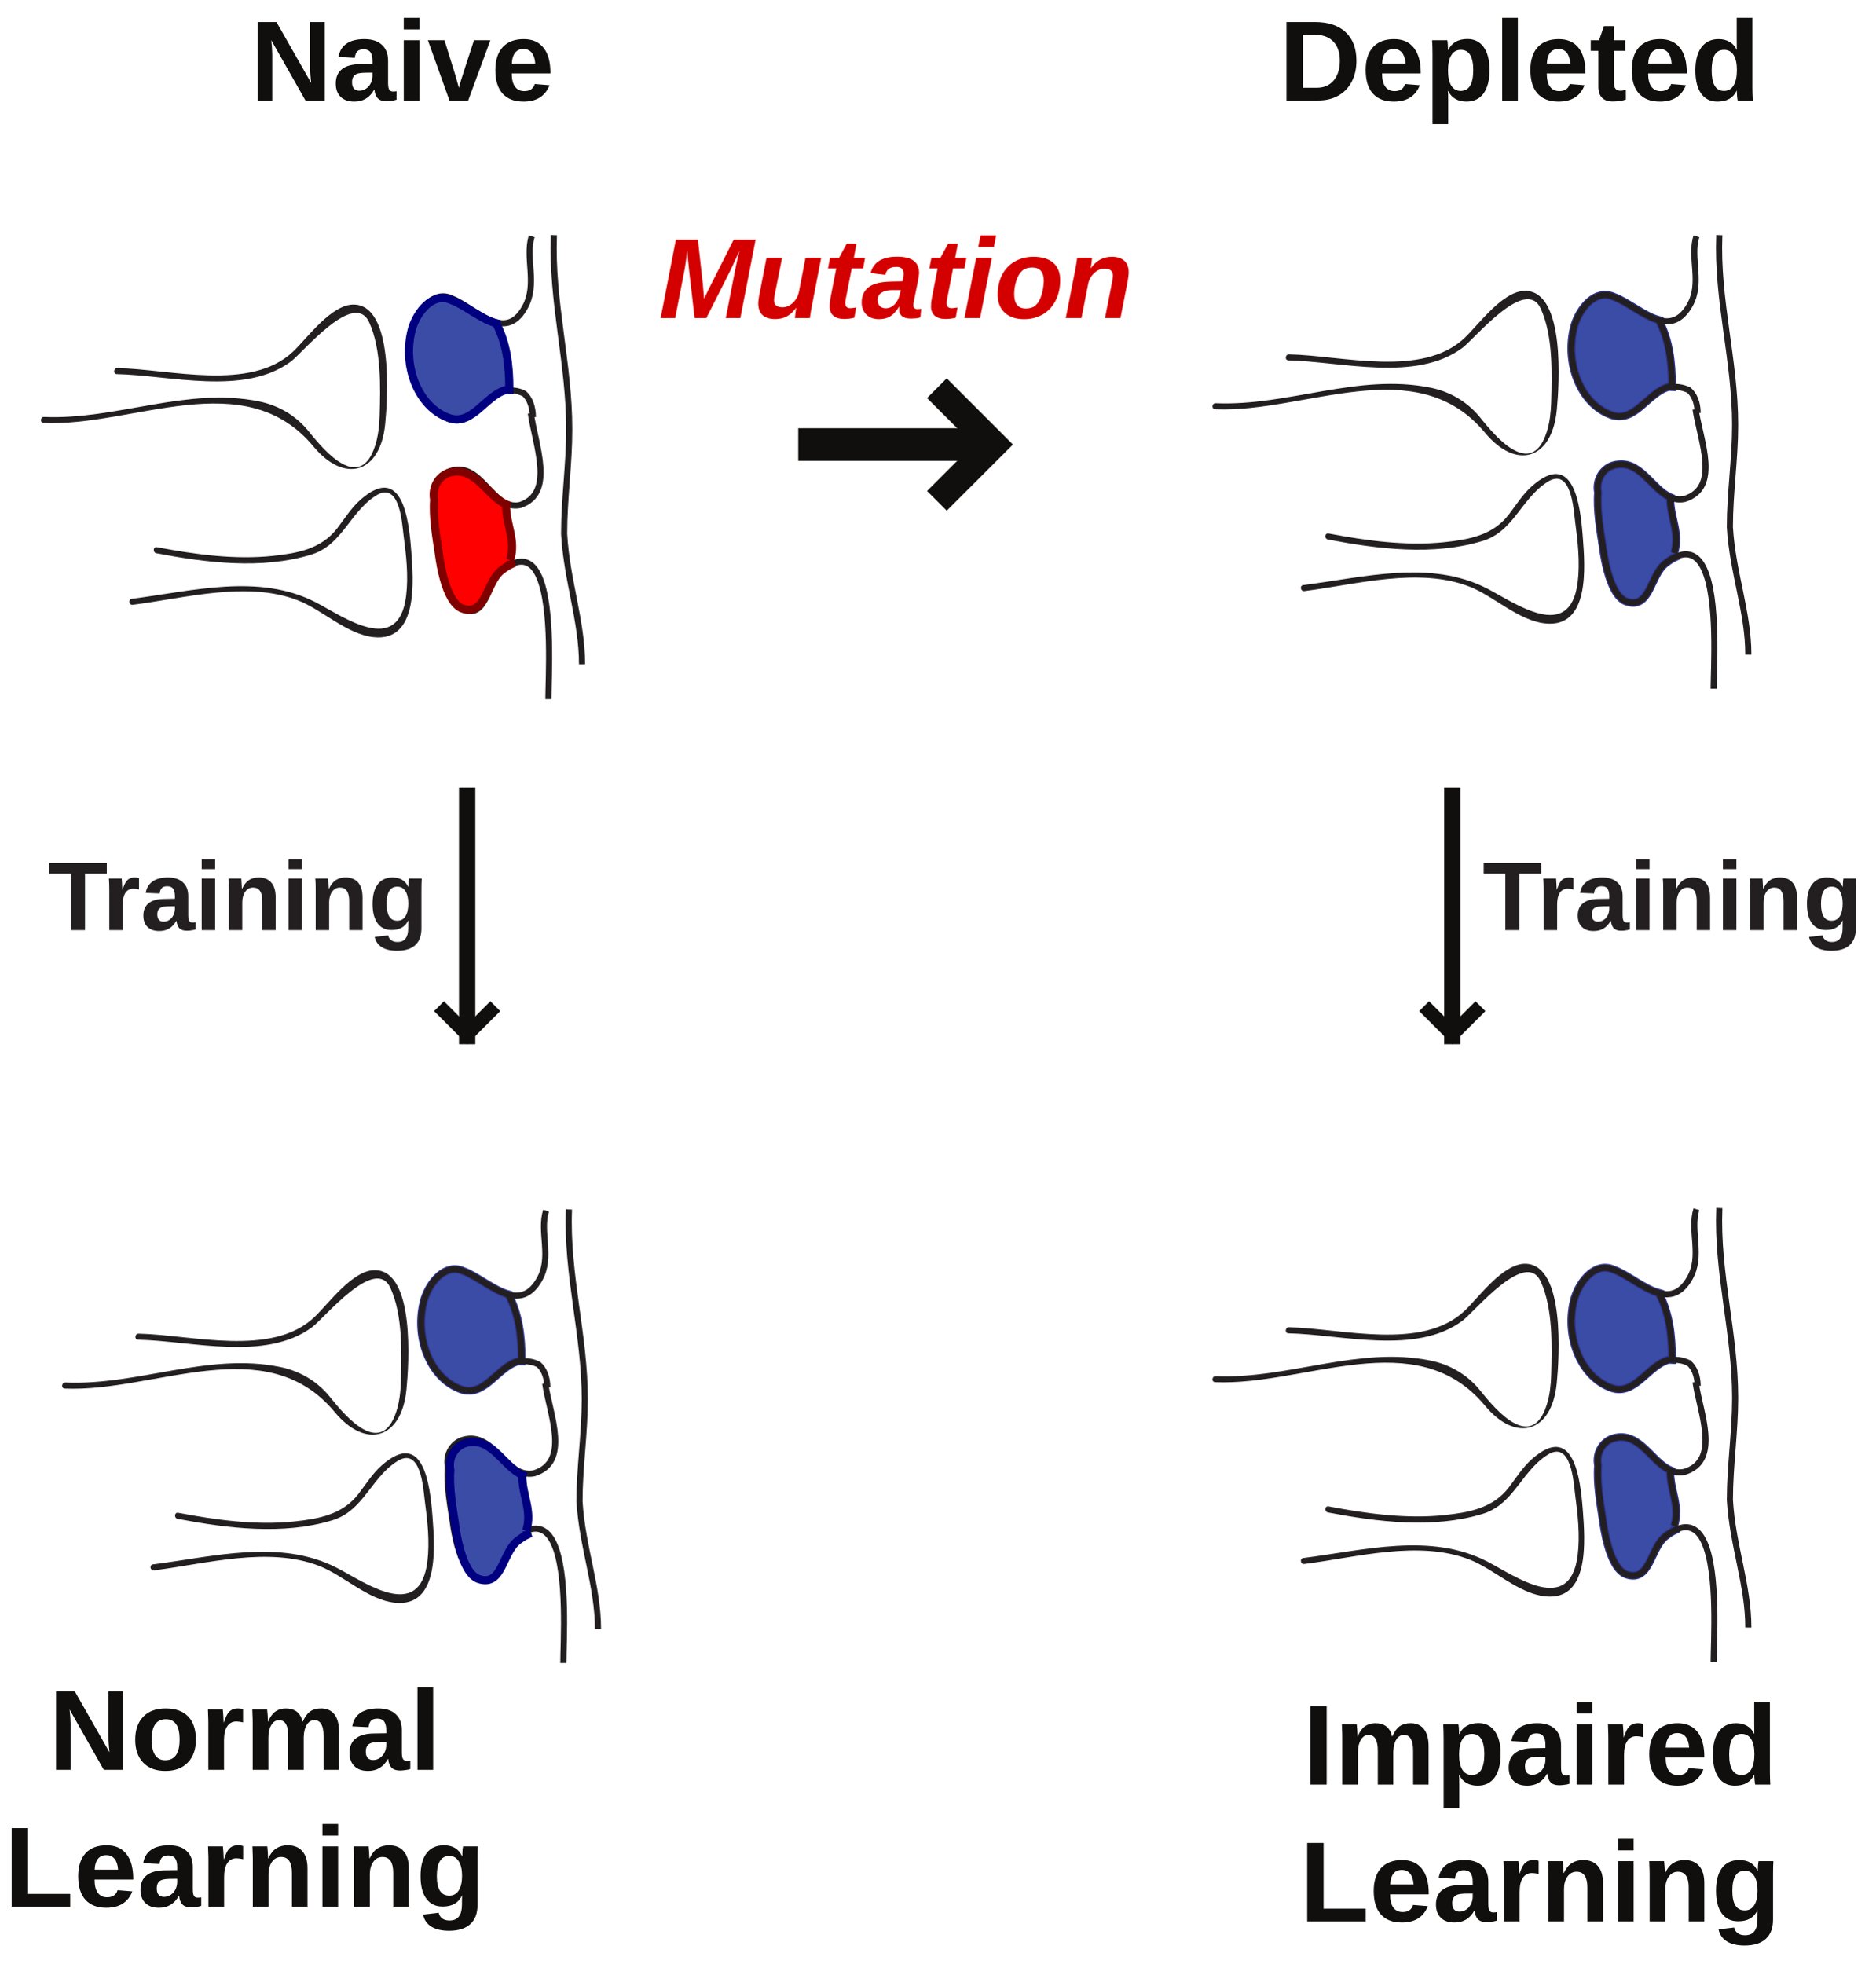
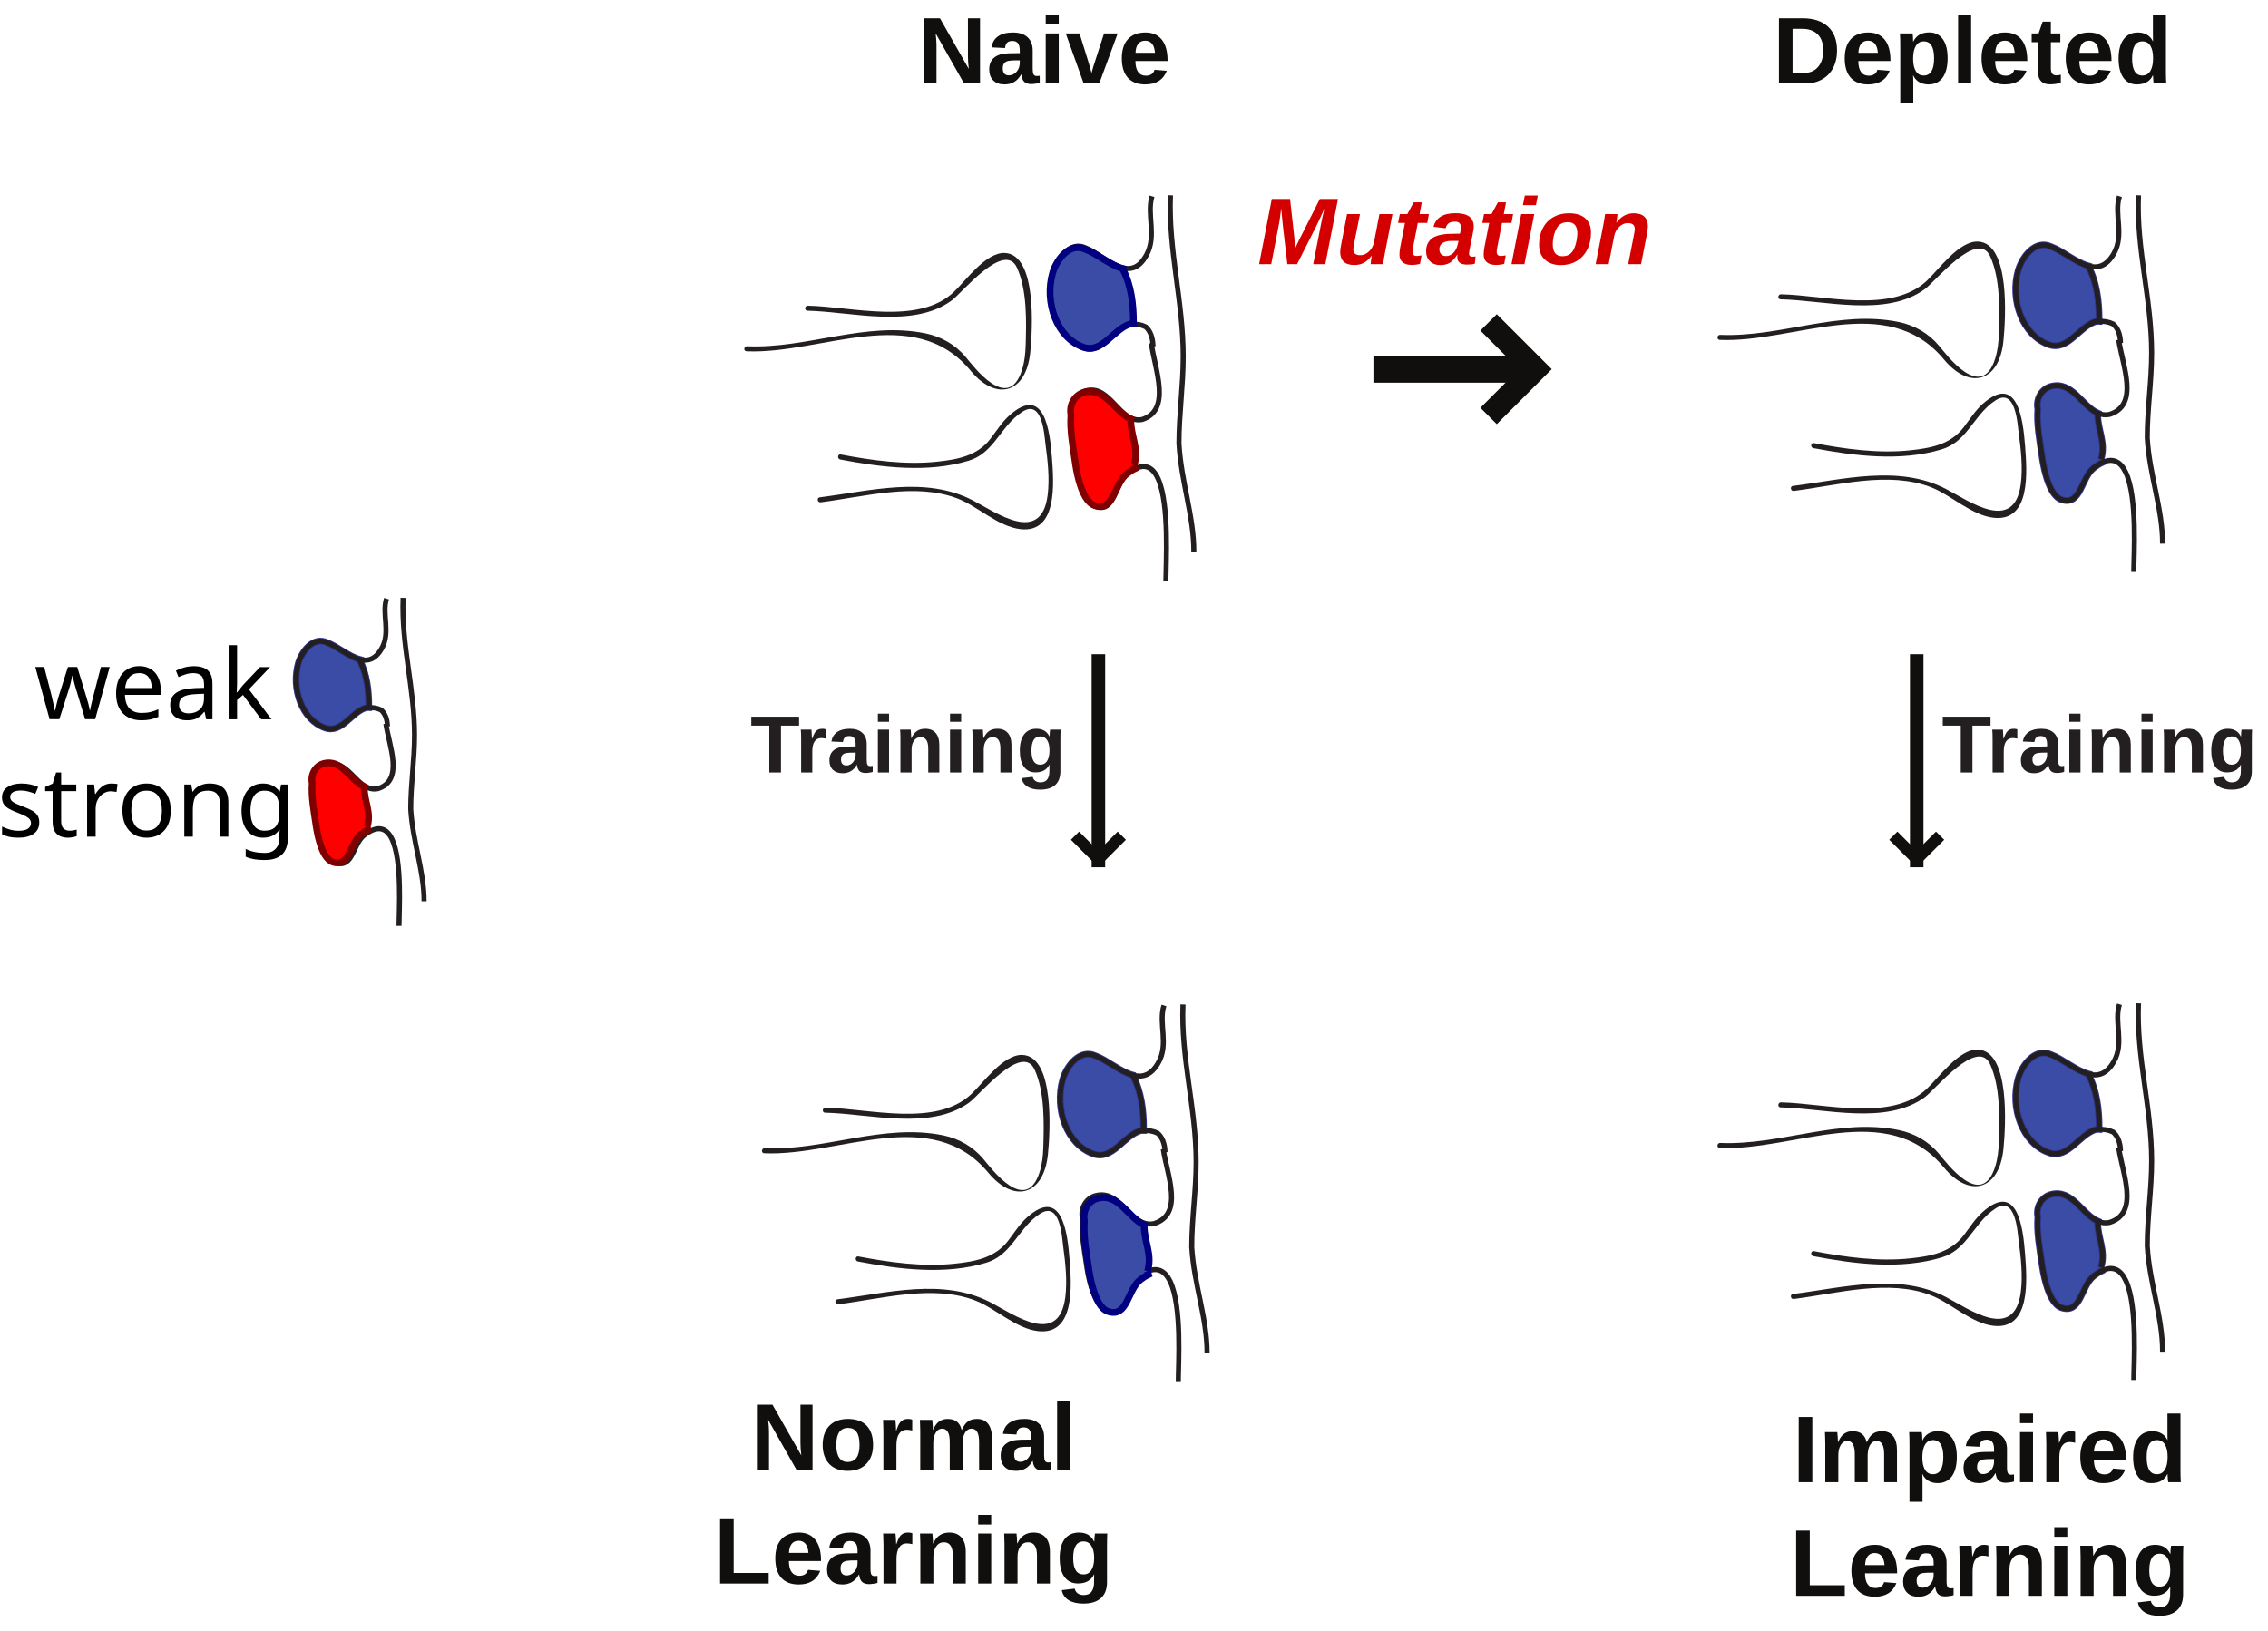
- <svg xmlns="http://www.w3.org/2000/svg" width="287.84" height="301.336" id="svg4625" version="1.1">
+ <svg xmlns="http://www.w3.org/2000/svg" width="419.109" height="301.336" id="svg4625" version="1.1">
  <defs id="defs4627" />
-   <g id="layer1" transform="translate(-470.4881,-823.3293)">
+   <g id="layer1" transform="translate(-339.2198,-823.3293)">
    <text style="font-size:15px" id="text48" x="698.054" y="966.089">
      <tspan style="font-size:15px;font-variant:normal;font-weight:bold;writing-mode:lr-tb;fill:#231f20;fill-opacity:1;fill-rule:nonzero;stroke:none;font-family:Arial;-inkscape-font-specification:Arial-BoldMT" x="698.054 707.219 713.054 721.394 725.564 734.729 738.899 748.064" y="966.089" id="tspan50">Training</tspan>
    </text>
    <text style="font-size:15px" id="text52" x="508.872" y="838.756">
      <tspan style="font-size:17.5px;font-variant:normal;font-weight:bold;writing-mode:lr-tb;fill:#110f0d;fill-opacity:1;fill-rule:nonzero;stroke:none;font-family:Arial;-inkscape-font-specification:Arial-BoldMT" x="508.872 521.507 531.237 536.102 545.832" y="838.756" id="tspan54">Naive</tspan>
    </text>
    <text style="font-size:15px" id="text60" x="666.785" y="838.756">
      <tspan style="font-size:17.5px;font-variant:normal;font-weight:bold;writing-mode:lr-tb;fill:#110f0d;fill-opacity:1;fill-rule:nonzero;stroke:none;font-family:Arial;-inkscape-font-specification:Arial-BoldMT" id="tspan62" x="666.785" y="838.756">Depleted</tspan>
    </text>
    <text style="font-size:15px" id="text68" x="477.883" y="966.089">
      <tspan style="font-size:15px;font-variant:normal;font-weight:bold;writing-mode:lr-tb;fill:#231f20;fill-opacity:1;fill-rule:nonzero;stroke:none;font-family:Arial;-inkscape-font-specification:Arial-BoldMT" x="477.883 487.048 492.883 501.223 505.393 514.558 518.728 527.893" y="966.089" id="tspan70">Training</tspan>
    </text>
    <g id="g3108" transform="matrix(0,-1,1,0,-356.4753,1425.144)">
      <path d="m 533.588,949.49 0,27.878" style="fill:none;stroke:#110f0d;stroke-width:5;stroke-linecap:butt;stroke-linejoin:round;stroke-miterlimit:10;stroke-opacity:1;stroke-dasharray:none" id="path74" />
      <path id="path76" style="fill:#110f0d;fill-opacity:1;fill-rule:nonzero;stroke:none" d="m 523.427,972.285 3.025,-3.027 7.136,7.136 7.134,-7.136 3.027,3.027 -10.161,10.161 -10.161,-10.161 z" />
    </g>
    <text style="font-size:15px;fill:#d40000;stroke:none" id="text78" x="571.577" y="872.148">
      <tspan style="font-size:17.5px;font-style:italic;font-variant:normal;font-weight:bold;writing-mode:lr-tb;fill:#d40000;fill-opacity:1;fill-rule:nonzero;stroke:none;font-family:Arial;-inkscape-font-specification:Arial-BoldItalicMT" id="tspan80" x="571.577" y="872.148">Mutation</tspan>
    </text>
    <g id="g3072" transform="translate(22,0)">
      <path d="m 705.463,1057.552 0.174,0.616 c -0.464,0.219 -0.968,0.534 -1.502,0.951 -1.198,0.926 -1.784,2.696 -2.526,4.084 -0.74,1.385 -1.631,2.39 -3.438,1.791 -1.314,-0.439 -2.268,-2.283 -2.913,-4.656 -0.325,-1.189 -0.574,-2.51 -0.75,-3.859 -0.175,-1.159 -0.405,-2.541 -0.569,-3.966 -0.161,-1.425 -0.251,-2.899 -0.139,-4.237 -0.395,-2.033 0.807,-3.756 2.413,-4.188 3.933,-1.059 5.725,3.658 8.661,4.928 l -0.036,0.099 c 0,3.127 1.562,5.315 0.625,8.438" style="fill:#3b4ca7;fill-opacity:1;fill-rule:nonzero;stroke:#2f3591;stroke-width:1.25;stroke-linecap:butt;stroke-linejoin:miter;stroke-miterlimit:4;stroke-opacity:1;stroke-dasharray:none" id="path104" />
      <path d="m 705.111,1031.814 0,0.22 c -0.156,-0.01 -0.318,-0.01 -0.486,-0.01 -3.205,0.861 -5.207,5.599 -8.812,4.308 -4.81,-1.722 -7.215,-8.184 -5.611,-13.783 0.801,-2.584 3.206,-5.599 6.011,-4.308 2.075,0.746 4.544,2.913 6.88,3.554 l -0.005,0.01 c 1.619,3.044 2.024,6.524 2.024,10.004" style="fill:#3b4ca7;fill-opacity:1;fill-rule:nonzero;stroke:#2f3591;stroke-width:1.25;stroke-linecap:butt;stroke-linejoin:miter;stroke-miterlimit:4;stroke-opacity:1;stroke-dasharray:none" id="path108" />
      <path d="m 711.528,1078.37 c 0,-3.123 0.713,-13.73 -1.48,-18.39 -0.9,-1.913 -2.288,-2.825 -4.411,-1.814 -0.464,0.221 -0.966,0.536 -1.501,0.953 -1.199,0.926 -1.785,2.696 -2.527,4.082 -0.739,1.387 -1.63,2.39 -3.438,1.792 -1.312,-0.44 -2.268,-2.281 -2.913,-4.655 -0.324,-1.19 -0.574,-2.513 -0.749,-3.86 -0.176,-1.159 -0.405,-2.541 -0.569,-3.967 -0.161,-1.425 -0.251,-2.897 -0.14,-4.237 -0.393,-2.033 0.809,-3.755 2.413,-4.185 3.934,-1.06 5.725,3.656 8.662,4.926 0.649,0.286 1.36,0.396 2.155,0.241 5.611,-1.722 2.405,-9.044 1.716,-13.789" style="fill:none;stroke:#231f20;stroke-width:0.938;stroke-linecap:butt;stroke-linejoin:miter;stroke-miterlimit:4;stroke-opacity:1;stroke-dasharray:none" id="path112" />
      <path d="m 709.074,1036.048 c -0.02,-1.58 -0.532,-2.799 -1.363,-3.51 -0.93,-0.435 -1.65,-0.5 -2.6,-0.504 -0.156,0 -0.318,0 -0.486,0 -3.205,0.861 -5.207,5.599 -8.812,4.306 -4.81,-1.722 -7.215,-8.182 -5.611,-13.781 0.801,-2.584 3.206,-5.599 6.011,-4.308 2.075,0.745 4.544,2.911 6.88,3.554 1.726,0.474 3.376,0.116 4.739,-2.261 2.004,-3.445 0,-7.321 1.05,-10.607" style="fill:none;stroke:#231f20;stroke-width:0.938;stroke-linecap:butt;stroke-linejoin:miter;stroke-miterlimit:4;stroke-opacity:1;stroke-dasharray:none" id="path116" />
      <path d="m 712.397,1008.755 c -0.405,10.005 2.429,19.144 2.429,29.149 0,5.221 -0.81,10.439 -0.81,15.66 0.405,6.96 2.833,13.055 2.833,19.578" style="fill:none;stroke:#231f20;stroke-width:0.938;stroke-linecap:butt;stroke-linejoin:miter;stroke-miterlimit:4;stroke-opacity:1;stroke-dasharray:none" id="path120" />
      <path d="m 703.087,1021.81 c 1.619,3.045 2.024,6.525 2.024,10.004" style="fill:none;stroke:#231f20;stroke-width:0.938;stroke-linecap:butt;stroke-linejoin:miter;stroke-miterlimit:4;stroke-opacity:1;stroke-dasharray:none" id="path124" />
      <path d="m 704.838,1049.115 c 0,3.126 1.562,5.315 0.625,8.438" style="fill:none;stroke:#231f20;stroke-width:0.938;stroke-linecap:butt;stroke-linejoin:miter;stroke-miterlimit:4;stroke-opacity:1;stroke-dasharray:none" id="path128" />
      <path id="path130" style="fill:#231f20;fill-opacity:1;fill-rule:nonzero;stroke:none" d="m 635.004,1035.481 c 13.801,0.596 30.861,-9.123 41.429,3.605 4.793,5.772 10.264,4.136 11.012,-3.447 0.391,-3.946 1.306,-18.129 -4.744,-18.331 -3.489,-0.116 -7.221,5.17 -9.419,7.237 -6.535,6.15 -18.845,2.676 -26.941,2.507 -0.598,-0.013 -0.688,0.916 -0.087,0.929 8.12,0.169 19.556,3.384 26.704,-1.921 1.903,-1.411 9.713,-11.051 12.018,-6.04 1.906,4.149 1.742,9.959 1.614,14.374 -0.049,1.53 -0.212,3.07 -0.676,4.534 -2.551,8.071 -8.988,-0.723 -10.43,-2.425 -1.897,-2.243 -4.473,-3.73 -7.366,-4.325 -11.127,-2.294 -21.899,2.855 -33.025,2.375 -0.598,-0.026 -0.688,0.902 -0.087,0.929" />
      <path id="path132" style="fill:#231f20;fill-opacity:1;fill-rule:nonzero;stroke:none" d="m 652.323,1055.481 c 7.644,1.456 16.168,2.53 23.742,0.219 2.095,-0.64 3.45,-1.9 4.798,-3.541 1.629,-1.986 2.928,-4.107 5.156,-5.522 3.704,-2.351 4.014,4.391 4.231,5.997 0.412,3.058 0.789,6.344 0.403,9.421 -1.174,9.342 -9.616,3.156 -13.855,0.966 -8.75,-4.519 -18.973,-1.722 -28.261,-0.547 -0.599,0.075 -0.432,0.994 0.161,0.917 8.029,-1.014 17.554,-3.711 25.356,-0.679 3.735,1.451 7.485,5.204 11.609,5.645 6.909,0.739 6.122,-8.71 5.779,-13.24 -0.374,-4.924 -1.394,-13.54 -7.846,-7.799 -1.36,1.211 -2.402,2.873 -3.496,4.306 -2.449,3.204 -6.101,3.856 -9.881,4.26 -5.864,0.626 -12.045,-0.235 -17.808,-1.333 -0.59,-0.113 -0.671,0.818 -0.087,0.929" />
    </g>
    <g id="g3061" transform="translate(174.5292,-150.1025)">
      <path d="m 552.934,1058.318 0.174,0.618 c -0.466,0.217 -0.968,0.532 -1.504,0.95 -1.196,0.926 -1.785,2.696 -2.525,4.084 -0.743,1.386 -1.631,2.39 -3.438,1.791 -1.316,-0.44 -2.268,-2.283 -2.915,-4.656 -0.323,-1.189 -0.571,-2.51 -0.748,-3.859 -0.175,-1.159 -0.405,-2.541 -0.569,-3.965 -0.161,-1.426 -0.254,-2.9 -0.141,-4.239 -0.393,-2.033 0.81,-3.755 2.413,-4.188 3.935,-1.059 5.728,3.658 8.664,4.928 l -0.036,0.099 c 0,3.127 1.562,5.315 0.625,8.438" style="fill:#3b4ca7;fill-opacity:1;fill-rule:nonzero;stroke:#2f3591;stroke-width:1.25;stroke-linecap:butt;stroke-linejoin:miter;stroke-miterlimit:4;stroke-opacity:1;stroke-dasharray:none" id="path160" />
      <path d="m 552.582,1032.582 0,0.22 c -0.156,-0.01 -0.318,-0.01 -0.486,-0.01 -3.205,0.861 -5.21,5.599 -8.815,4.309 -4.808,-1.724 -7.213,-8.185 -5.611,-13.783 0.804,-2.585 3.206,-5.6 6.011,-4.306 2.078,0.745 4.544,2.911 6.88,3.553 l -0.003,0.01 c 1.619,3.045 2.024,6.524 2.024,10.005" style="fill:#3b4ca7;fill-opacity:1;fill-rule:nonzero;stroke:#2f3591;stroke-width:1.25;stroke-linecap:butt;stroke-linejoin:miter;stroke-miterlimit:4;stroke-opacity:1;stroke-dasharray:none" id="path164" />
      <path d="m 558.996,1079.137 c 0,-3.123 0.713,-13.729 -1.478,-18.389 -0.9,-1.914 -2.29,-2.826 -4.411,-1.814 -0.466,0.22 -0.966,0.535 -1.504,0.953 -1.199,0.925 -1.782,2.695 -2.525,4.081 -0.739,1.389 -1.63,2.391 -3.438,1.792 -1.312,-0.44 -2.268,-2.283 -2.913,-4.656 -0.324,-1.188 -0.574,-2.51 -0.751,-3.859 -0.176,-1.157 -0.404,-2.54 -0.566,-3.966 -0.161,-1.425 -0.254,-2.897 -0.142,-4.237 -0.393,-2.033 0.809,-3.755 2.413,-4.186 3.935,-1.059 5.728,3.658 8.665,4.928 0.649,0.284 1.357,0.396 2.155,0.241 5.611,-1.722 2.405,-9.045 1.714,-13.793" style="fill:none;stroke:#231f20;stroke-width:0.938;stroke-linecap:butt;stroke-linejoin:miter;stroke-miterlimit:4;stroke-opacity:1;stroke-dasharray:none" id="path168" />
      <path d="m 556.544,1036.814 c -0.02,-1.581 -0.535,-2.799 -1.363,-3.51 -0.93,-0.435 -1.653,-0.5 -2.6,-0.504 -0.156,0 -0.318,0 -0.486,0 -3.205,0.861 -5.21,5.599 -8.815,4.306 -4.81,-1.722 -7.213,-8.182 -5.611,-13.781 0.801,-2.585 3.206,-5.599 6.011,-4.306 2.075,0.744 4.546,2.91 6.88,3.553 1.729,0.472 3.379,0.116 4.741,-2.261 2.004,-3.445 0,-7.321 1.05,-10.607" style="fill:none;stroke:#231f20;stroke-width:0.938;stroke-linecap:butt;stroke-linejoin:miter;stroke-miterlimit:4;stroke-opacity:1;stroke-dasharray:none" id="path172" />
      <path d="m 559.865,1009.523 c -0.405,10.004 2.429,19.144 2.429,29.148 0,5.22 -0.81,10.44 -0.81,15.66 0.405,6.96 2.835,13.054 2.835,19.579" style="fill:none;stroke:#231f20;stroke-width:0.938;stroke-linecap:butt;stroke-linejoin:miter;stroke-miterlimit:4;stroke-opacity:1;stroke-dasharray:none" id="path176" />
      <path d="m 550.558,1022.577 c 1.619,3.045 2.024,6.525 2.024,10.005" style="fill:none;stroke:#231f20;stroke-width:0.938;stroke-linecap:butt;stroke-linejoin:miter;stroke-miterlimit:4;stroke-opacity:1;stroke-dasharray:none" id="path180" />
      <path d="m 552.309,1049.881 c 0,3.126 1.562,5.314 0.625,8.438" style="fill:none;stroke:#231f20;stroke-width:0.938;stroke-linecap:butt;stroke-linejoin:miter;stroke-miterlimit:4;stroke-opacity:1;stroke-dasharray:none" id="path184" />
      <path id="path186" style="fill:#231f20;fill-opacity:1;fill-rule:nonzero;stroke:none" d="m 482.475,1036.247 c 13.801,0.596 30.861,-9.123 41.431,3.604 4.793,5.774 10.261,4.138 11.01,-3.446 0.391,-3.947 1.306,-18.129 -4.741,-18.331 -3.491,-0.116 -7.224,5.17 -9.421,7.237 -6.535,6.15 -18.845,2.676 -26.941,2.507 -0.598,-0.013 -0.688,0.916 -0.087,0.929 8.12,0.168 19.558,3.384 26.704,-1.921 1.903,-1.411 9.713,-11.051 12.018,-6.04 1.906,4.149 1.745,9.959 1.614,14.374 -0.048,1.53 -0.212,3.07 -0.674,4.534 -2.554,8.071 -8.99,-0.723 -10.432,-2.425 -1.897,-2.243 -4.475,-3.73 -7.366,-4.326 -11.127,-2.292 -21.899,2.856 -33.025,2.376 -0.598,-0.026 -0.686,0.902 -0.087,0.929" />
      <path id="path188" style="fill:#231f20;fill-opacity:1;fill-rule:nonzero;stroke:none" d="m 499.794,1056.247 c 7.644,1.456 16.17,2.53 23.742,0.217 2.098,-0.639 3.45,-1.9 4.798,-3.541 1.629,-1.984 2.928,-4.106 5.156,-5.522 3.704,-2.35 4.014,4.393 4.231,5.999 0.412,3.058 0.791,6.344 0.403,9.42 -1.171,9.342 -9.614,3.158 -13.855,0.968 -8.748,-4.519 -18.973,-1.722 -28.261,-0.549 -0.596,0.076 -0.432,0.994 0.164,0.92 8.026,-1.015 17.551,-3.712 25.356,-0.68 3.732,1.45 7.482,5.204 11.609,5.644 6.906,0.74 6.12,-8.709 5.776,-13.239 -0.374,-4.924 -1.391,-13.54 -7.846,-7.799 -1.36,1.211 -2.4,2.873 -3.496,4.305 -2.449,3.205 -6.101,3.857 -9.881,4.261 -5.864,0.626 -12.045,-0.236 -17.808,-1.333 -0.59,-0.113 -0.671,0.818 -0.087,0.929" />
    </g>
    <g id="g3112" transform="translate(-176.8542,276.2314)">
      <text y="818.751" x="654.772" id="text190" style="font-size:15px">
        <tspan id="tspan192" y="818.751" x="654.772 667.407 678.1 684.907 700.465 710.195" style="font-size:17.5px;font-variant:normal;font-weight:bold;writing-mode:lr-tb;fill:#110f0d;fill-opacity:1;fill-rule:nonzero;stroke:none;font-family:Arial;-inkscape-font-specification:Arial-BoldMT">Normal</tspan>
      </text>
      <text y="839.751" x="647.965" id="text194" style="font-size:15px">
        <tspan id="tspan196" y="839.751" x="647.965 658.657 668.387 678.117 684.925 695.617 700.482 711.175" style="font-size:17.5px;font-variant:normal;font-weight:bold;writing-mode:lr-tb;fill:#110f0d;fill-opacity:1;fill-rule:nonzero;stroke:none;font-family:Arial;-inkscape-font-specification:Arial-BoldMT">Learning</tspan>
      </text>
    </g>
    <text style="font-size:15px" id="text198" x="670.437" y="1097.246">
      <tspan style="font-size:17.5px;font-variant:normal;font-weight:bold;writing-mode:lr-tb;fill:#110f0d;fill-opacity:1;fill-rule:nonzero;stroke:none;font-family:Arial;-inkscape-font-specification:Arial-BoldMT" x="670.437 675.302 690.86 701.552 711.282 716.147 722.955 732.685" y="1097.246" id="tspan200">Impaired</tspan>
    </text>
    <text style="font-size:15px" id="text202" x="669.965" y="1118.246">
      <tspan style="font-size:17.5px;font-variant:normal;font-weight:bold;writing-mode:lr-tb;fill:#110f0d;fill-opacity:1;fill-rule:nonzero;stroke:none;font-family:Arial;-inkscape-font-specification:Arial-BoldMT" x="669.965 680.657 690.387 700.117 706.925 717.617 722.482 733.175" y="1118.246" id="tspan204">Learning</tspan>
    </text>
    <g id="g3104" transform="matrix(0,1,-1,0,1435.059,363.3028)">
      <path d="m 580.932,892.864 39.375,0" style="fill:none;stroke:#110f0d;stroke-width:2.5;stroke-linecap:butt;stroke-linejoin:round;stroke-miterlimit:10;stroke-opacity:1;stroke-dasharray:none" id="path208" />
      <path id="path210" style="fill:#110f0d;fill-opacity:1;fill-rule:nonzero;stroke:none" d="m 615.226,897.945 -1.514,-1.512 3.567,-3.567 -3.567,-3.567 1.514,-1.514 5.08,5.081 -5.08,5.08 z" />
    </g>
    <g id="g3100" transform="matrix(0,1,-1,0,1738.778,363.3028)">
      <path d="m 580.932,1045.364 39.375,0" style="fill:none;stroke:#110f0d;stroke-width:2.5;stroke-linecap:butt;stroke-linejoin:round;stroke-miterlimit:10;stroke-opacity:1;stroke-dasharray:none" id="path214" />
      <path id="path216" style="fill:#110f0d;fill-opacity:1;fill-rule:nonzero;stroke:none" d="m 615.226,1050.445 -1.514,-1.512 3.567,-3.567 -3.567,-3.567 1.514,-1.514 5.08,5.081 -5.08,5.08 z" />
    </g>
    <path id="path220" style="fill:none;stroke:#231f20;stroke-width:0.938;stroke-linecap:butt;stroke-linejoin:miter;stroke-miterlimit:4;stroke-opacity:1;stroke-dasharray:none" d="m 554.665,930.636 c 0,-3.195 0.694,-14.045 -1.433,-18.812 -1.067,-2.385 -2.833,-3.251 -5.74,-0.881 -1.163,0.946 -1.731,2.759 -2.449,4.176 -0.72,1.42 -1.583,2.445 -3.337,1.833 -1.275,-0.45 -2.2,-2.335 -2.825,-4.761 -0.315,-1.218 -0.556,-2.57 -0.728,-3.95 -0.171,-1.184 -0.393,-2.599 -0.551,-4.058 -0.156,-1.458 -0.247,-2.965 -0.138,-4.334 -0.38,-2.08 0.786,-3.844 2.341,-4.284 4.666,-1.321 6.219,6.169 10.499,5.287 5.441,-1.761 2.331,-9.252 1.663,-14.106" />
    <path id="path224" style="fill:none;stroke:#231f20;stroke-width:0.938;stroke-linecap:butt;stroke-linejoin:miter;stroke-miterlimit:4;stroke-opacity:1;stroke-dasharray:none" d="m 552.287,887.34 c -0.022,-1.616 -0.517,-2.864 -1.324,-3.591 -1.049,-0.52 -1.827,-0.52 -2.993,-0.52 -3.11,0.882 -5.054,5.729 -8.553,4.406 -4.668,-1.761 -7,-8.37 -5.444,-14.099 0.776,-2.645 3.11,-5.728 5.832,-4.405 3.498,1.321 8.164,7.049 11.274,1.321 1.944,-3.525 0,-7.49 1.019,-10.851" />
    <path id="path228" style="fill:none;stroke:#231f20;stroke-width:0.938;stroke-linecap:butt;stroke-linejoin:miter;stroke-miterlimit:4;stroke-opacity:1;stroke-dasharray:none" d="m 555.509,859.42 c -0.393,10.235 2.356,19.584 2.356,29.819 0,5.34 -0.786,10.68 -0.786,16.02 0.393,7.12 2.749,13.354 2.749,20.029" />
    <path d="m 477.169,888.25 c 13.801,0.596 30.861,-9.123 41.431,3.604 4.79,5.772 10.261,4.136 11.01,-3.446 0.391,-3.947 1.306,-18.128 -4.744,-18.331 -3.489,-0.116 -7.221,5.17 -9.419,7.237 -6.535,6.15 -18.845,2.676 -26.941,2.507 -0.598,-0.013 -0.688,0.915 -0.087,0.929 8.12,0.169 19.556,3.384 26.704,-1.923 1.9,-1.41 9.71,-11.05 12.018,-6.039 1.906,4.149 1.742,9.959 1.614,14.374 -0.048,1.53 -0.212,3.07 -0.676,4.534 -2.554,8.069 -8.985,-0.721 -10.43,-2.425 -1.897,-2.243 -4.473,-3.73 -7.366,-4.325 -11.127,-2.294 -21.899,2.855 -33.025,2.375 -0.598,-0.026 -0.686,0.902 -0.087,0.929" style="fill:#231f20;fill-opacity:1;fill-rule:nonzero;stroke:none" id="path230" />
    <path d="m 494.489,908.25 c 7.644,1.456 16.168,2.53 23.742,0.217 2.095,-0.637 3.45,-1.9 4.798,-3.541 1.629,-1.984 2.925,-4.106 5.156,-5.521 3.704,-2.351 4.014,4.391 4.231,5.997 0.412,3.058 0.791,6.344 0.403,9.42 -1.171,9.344 -9.616,3.158 -13.855,0.966 -8.75,-4.518 -18.973,-1.721 -28.261,-0.546 -0.596,0.075 -0.432,0.994 0.164,0.919 8.026,-1.015 17.551,-3.712 25.354,-0.68 3.735,1.45 7.485,5.202 11.611,5.645 6.906,0.739 6.12,-8.71 5.776,-13.24 -0.376,-4.924 -1.391,-13.54 -7.846,-7.799 -1.36,1.211 -2.4,2.873 -3.496,4.306 -2.449,3.203 -6.101,3.856 -9.881,4.259 -5.864,0.626 -12.045,-0.234 -17.808,-1.331 -0.59,-0.113 -0.671,0.818 -0.087,0.929" style="fill:#231f20;fill-opacity:1;fill-rule:nonzero;stroke:none" id="path232" />
    <path id="path164-1" style="fill:#3b4ca7;fill-opacity:1;fill-rule:nonzero;stroke:#000080;stroke-width:1.25;stroke-linecap:butt;stroke-linejoin:miter;stroke-miterlimit:4;stroke-opacity:1;stroke-dasharray:none" d="m 548.668,882.959 0,0.22 c -0.156,-0.01 -0.318,-0.01 -0.486,-0.01 -3.205,0.861 -5.21,5.599 -8.815,4.309 -4.808,-1.724 -7.213,-8.185 -5.611,-13.782 0.804,-2.585 3.206,-5.6 6.011,-4.306 2.078,0.745 4.544,2.911 6.88,3.553 l -0.003,0.01 c 1.619,3.045 2.024,6.524 2.024,10.005" />
    <path id="path160-7" style="fill:#ff0000;fill-opacity:1;fill-rule:nonzero;stroke:#800000;stroke-width:1.25;stroke-linecap:butt;stroke-linejoin:miter;stroke-miterlimit:4;stroke-opacity:1;stroke-dasharray:none" d="m 548.792,909.306 0.174,0.618 c -0.466,0.217 -0.968,0.532 -1.504,0.95 -1.196,0.926 -1.785,2.696 -2.525,4.084 -0.743,1.386 -1.631,2.39 -3.438,1.791 -1.316,-0.44 -2.268,-2.283 -2.915,-4.656 -0.323,-1.189 -0.571,-2.51 -0.748,-3.859 -0.175,-1.159 -0.405,-2.541 -0.569,-3.965 -0.161,-1.426 -0.254,-2.9 -0.141,-4.239 -0.393,-2.033 0.81,-3.755 2.413,-4.188 3.935,-1.059 5.728,3.658 8.664,4.928 l -0.036,0.099 c 0,3.127 1.562,5.315 0.625,8.438" />
-     <path id="path136" style="fill:#3b4ca7;fill-opacity:1;fill-rule:nonzero;stroke:#2f3591;stroke-width:1.25;stroke-linecap:butt;stroke-linejoin:miter;stroke-miterlimit:4;stroke-opacity:1;stroke-dasharray:none" d="m 550.538,1032.027 0,0.219 c -0.156,-0 -0.315,-0 -0.484,-0 -3.205,0.861 -5.205,5.599 -8.815,4.308 -4.81,-1.722 -7.21,-8.182 -5.606,-13.784 0.796,-2.583 3.201,-5.599 6.011,-4.305 2.07,0.745 4.539,2.911 6.875,3.554 l 0,0.01 c 1.619,3.045 2.019,6.522 2.019,10.004" />
+     <path id="path136" style="fill:#3b4ca7;fill-opacity:1;fill-rule:nonzero;stroke:#2f3591;stroke-width:1.25;stroke-linecap:butt;stroke-linejoin:miter;stroke-miterlimit:4;stroke-opacity:1;stroke-dasharray:none" d="m 550.538,1032.027 0,0.219 c -0.156,0 -0.315,0 -0.484,0 -3.205,0.861 -5.205,5.599 -8.815,4.308 -4.81,-1.722 -7.21,-8.182 -5.606,-13.784 0.796,-2.583 3.201,-5.599 6.011,-4.305 2.07,0.745 4.539,2.911 6.875,3.554 l 0,0.01 c 1.619,3.045 2.019,6.522 2.019,10.004" />
    <path id="path140" style="fill:none;stroke:#231f20;stroke-width:0.938;stroke-linecap:butt;stroke-linejoin:miter;stroke-miterlimit:4;stroke-opacity:1;stroke-dasharray:none" d="m 556.959,1078.582 c 0,-3.123 0.708,-13.73 -1.482,-18.39 -1.097,-2.33 -2.915,-3.178 -5.915,-0.861 -1.199,0.926 -1.78,2.696 -2.525,4.082 -0.741,1.387 -1.63,2.39 -3.438,1.792 -1.315,-0.44 -2.268,-2.283 -2.915,-4.656 -0.321,-1.189 -0.571,-2.511 -0.746,-3.859 -0.179,-1.159 -0.405,-2.541 -0.571,-3.966 -0.159,-1.426 -0.246,-2.899 -0.14,-4.239 -0.393,-2.033 0.814,-3.755 2.417,-4.185 4.808,-1.292 6.406,6.029 10.818,5.168 5.606,-1.722 2.4,-9.044 1.716,-13.79" />
-     <path id="path144" style="fill:none;stroke:#231f20;stroke-width:0.938;stroke-linecap:butt;stroke-linejoin:miter;stroke-miterlimit:4;stroke-opacity:1;stroke-dasharray:none" d="m 554.503,1036.26 c -0.022,-1.581 -0.535,-2.8 -1.36,-3.51 -0.932,-0.435 -1.655,-0.5 -2.605,-0.504 -0.156,-0 -0.315,-0 -0.484,-0 -3.205,0.861 -5.205,5.599 -8.815,4.306 -4.81,-1.721 -7.21,-8.181 -5.606,-13.781 0.796,-2.584 3.201,-5.599 6.011,-4.306 2.07,0.745 4.539,2.911 6.875,3.554 1.729,0.472 3.379,0.115 4.741,-2.263 2.004,-3.445 0,-7.32 1.05,-10.606" />
+     <path id="path144" style="fill:none;stroke:#231f20;stroke-width:0.938;stroke-linecap:butt;stroke-linejoin:miter;stroke-miterlimit:4;stroke-opacity:1;stroke-dasharray:none" d="m 554.503,1036.26 c -0.022,-1.581 -0.535,-2.8 -1.36,-3.51 -0.932,-0.435 -1.655,-0.5 -2.605,-0.504 -0.156,0 -0.315,0 -0.484,0 -3.205,0.861 -5.205,5.599 -8.815,4.306 -4.81,-1.721 -7.21,-8.181 -5.606,-13.781 0.796,-2.584 3.201,-5.599 6.011,-4.306 2.07,0.745 4.539,2.911 6.875,3.554 1.729,0.472 3.379,0.115 4.741,-2.263 2.004,-3.445 0,-7.32 1.05,-10.606" />
    <path id="path148" style="fill:none;stroke:#231f20;stroke-width:0.938;stroke-linecap:butt;stroke-linejoin:miter;stroke-miterlimit:4;stroke-opacity:1;stroke-dasharray:none" d="m 557.823,1008.968 c -0.403,10.005 2.429,19.144 2.429,29.149 0,5.22 -0.81,10.439 -0.81,15.659 0.405,6.96 2.835,13.055 2.835,19.579" />
    <path id="path152" style="fill:none;stroke:#231f20;stroke-width:0.938;stroke-linecap:butt;stroke-linejoin:miter;stroke-miterlimit:4;stroke-opacity:1;stroke-dasharray:none" d="m 548.519,1022.022 c 1.619,3.045 2.019,6.525 2.019,10.004" />
    <path d="m 480.435,1036.461 c 13.799,0.596 30.86,-9.121 41.426,3.605 4.793,5.771 10.264,4.138 11.012,-3.446 0.391,-3.946 1.306,-18.13 -4.744,-18.331 -3.489,-0.116 -7.221,5.169 -9.419,7.236 -6.535,6.15 -18.845,2.676 -26.941,2.507 -0.598,-0.013 -0.688,0.916 -0.087,0.929 8.123,0.169 19.556,3.384 26.704,-1.921 1.903,-1.411 9.713,-11.05 12.018,-6.04 1.906,4.15 1.742,9.96 1.614,14.375 -0.046,1.529 -0.212,3.07 -0.676,4.534 -2.551,8.07 -8.988,-0.723 -10.43,-2.426 -1.897,-2.241 -4.475,-3.729 -7.366,-4.325 -11.127,-2.292 -21.899,2.855 -33.023,2.375 -0.6,-0.026 -0.688,0.902 -0.087,0.929" style="fill:#231f20;fill-opacity:1;fill-rule:nonzero;stroke:none" id="path154" />
    <path d="m 497.752,1056.461 c 7.644,1.456 16.168,2.531 23.742,0.22 2.098,-0.64 3.45,-1.9 4.798,-3.541 1.629,-1.986 2.928,-4.107 5.156,-5.524 3.704,-2.351 4.014,4.391 4.231,5.997 0.412,3.059 0.789,6.345 0.403,9.422 -1.174,9.344 -9.616,3.156 -13.855,0.966 -8.748,-4.52 -18.973,-1.722 -28.261,-0.547 -0.599,0.075 -0.432,0.994 0.161,0.919 8.029,-1.015 17.554,-3.714 25.356,-0.681 3.735,1.451 7.485,5.205 11.609,5.646 6.909,0.739 6.122,-8.711 5.779,-13.241 -0.374,-4.924 -1.394,-13.54 -7.846,-7.799 -1.36,1.211 -2.402,2.873 -3.496,4.306 -2.449,3.204 -6.101,3.856 -9.881,4.26 -5.864,0.626 -12.045,-0.235 -17.808,-1.333 -0.59,-0.113 -0.671,0.818 -0.087,0.929" style="fill:#231f20;fill-opacity:1;fill-rule:nonzero;stroke:none" id="path156" />
    <path id="path160-7-4" style="fill:#3b4ca7;fill-opacity:1;fill-rule:nonzero;stroke:#000080;stroke-width:1.25;stroke-linecap:butt;stroke-linejoin:miter;stroke-miterlimit:4;stroke-opacity:1;stroke-dasharray:none" d="m 551.276,1058.263 0.174,0.618 c -0.466,0.217 -0.968,0.532 -1.504,0.95 -1.196,0.926 -1.785,2.696 -2.525,4.084 -0.743,1.386 -1.631,2.39 -3.438,1.791 -1.316,-0.44 -2.268,-2.283 -2.915,-4.656 -0.323,-1.189 -0.571,-2.51 -0.748,-3.859 -0.175,-1.159 -0.405,-2.541 -0.569,-3.965 -0.161,-1.426 -0.254,-2.9 -0.141,-4.239 -0.393,-2.033 0.81,-3.755 2.413,-4.188 3.935,-1.059 5.728,3.658 8.664,4.928 l -0.036,0.099 c 0,3.127 1.562,5.315 0.625,8.438" />
    <rect style="fill:none;stroke:none" id="rect3095" width="287.84" height="301.336" x="470.488" y="823.329" />
+     <g transform="translate(30.69304,431.7662)" id="g2993">
+       <path d="m 376.675,522.13 0,0.195 c -0.135,-0.004 -0.276,-0.004 -0.422,-0.004 -2.791,0.746 -4.54,4.872 -7.68,3.746 -4.185,-1.5 -6.279,-7.126 -4.884,-12.002 0.699,-2.25 2.792,-4.876 5.235,-3.746 1.808,0.645 3.958,2.531 5.992,3.094 l -0.004,0.007 c 1.41,2.649 1.762,5.679 1.762,8.71" style="fill:#3b4ca7;fill-opacity:1;fill-rule:nonzero;stroke:#2f3591;stroke-width:1.25;stroke-linecap:butt;stroke-linejoin:miter;stroke-miterlimit:4;stroke-opacity:1;stroke-dasharray:none" id="path128-1" />
+       <path d="m 382.262,562.677 c 0,-2.719 0.621,-11.957 -1.288,-16.016 -0.958,-2.029 -2.541,-2.768 -5.154,-0.75 -1.04,0.806 -1.551,2.348 -2.199,3.556 -0.644,1.208 -1.421,2.081 -2.993,1.56 -1.144,-0.383 -1.975,-1.989 -2.536,-4.055 -0.282,-1.035 -0.499,-2.186 -0.652,-3.36 -0.152,-1.01 -0.352,-2.214 -0.495,-3.455 -0.14,-1.241 -0.221,-2.525 -0.126,-3.691 -0.339,-1.766 0.709,-3.27 2.104,-3.645 4.189,-1.126 5.585,5.25 9.422,4.5 4.886,-1.5 2.095,-7.876 1.494,-12.01" style="fill:none;stroke:#231f20;stroke-width:0.938;stroke-linecap:butt;stroke-linejoin:miter;stroke-miterlimit:4;stroke-opacity:1;stroke-dasharray:none" id="path140-7" />
+       <path d="m 380.126,525.818 c -0.018,-1.377 -0.464,-2.439 -1.186,-3.058 -0.81,-0.379 -1.438,-0.431 -2.265,-0.435 -0.135,-0.004 -0.275,-0.004 -0.422,-0.004 -2.791,0.746 -4.539,4.872 -7.68,3.748 -4.185,-1.501 -6.279,-7.126 -4.883,-12.002 0.698,-2.251 2.791,-4.878 5.234,-3.748 1.808,0.645 3.958,2.531 5.992,3.095 1.504,0.411 2.942,0.101 4.129,-1.974 1.745,-3 0,-6.376 0.914,-9.239" style="fill:none;stroke:#231f20;stroke-width:0.938;stroke-linecap:butt;stroke-linejoin:miter;stroke-miterlimit:4;stroke-opacity:1;stroke-dasharray:none" id="path144-4" />
+       <path d="m 383.019,502.048 c -0.351,8.714 2.111,16.672 2.111,25.386 0,4.545 -0.701,9.092 -0.701,13.641 0.352,6.058 2.469,11.365 2.469,17.051" style="fill:none;stroke:#231f20;stroke-width:0.938;stroke-linecap:butt;stroke-linejoin:miter;stroke-miterlimit:4;stroke-opacity:1;stroke-dasharray:none" id="path148-0" />
+       <path d="m 374.912,513.42 c 1.41,2.649 1.762,5.679 1.762,8.71" style="fill:none;stroke:#231f20;stroke-width:0.938;stroke-linecap:butt;stroke-linejoin:miter;stroke-miterlimit:4;stroke-opacity:1;stroke-dasharray:none" id="path152-9" />
+       <path d="m 376.381,544.402 0.15,0.536 c -0.405,0.191 -0.841,0.465 -1.309,0.829 -1.042,0.806 -1.552,2.349 -2.199,3.556 -0.645,1.208 -1.42,2.081 -2.994,1.56 -1.145,-0.383 -1.975,-1.988 -2.538,-4.055 -0.282,-1.035 -0.499,-2.186 -0.651,-3.36 -0.154,-1.006 -0.354,-2.214 -0.495,-3.456 -0.141,-1.24 -0.221,-2.522 -0.124,-3.689 -0.341,-1.768 0.705,-3.271 2.103,-3.646 3.425,-0.922 4.985,3.184 7.544,4.291 l -0.031,0.086 c 0,2.723 1.36,4.629 0.544,7.348" style="fill:#ff0000;fill-opacity:1;fill-rule:nonzero;stroke:#800000;stroke-width:1.25;stroke-linecap:butt;stroke-linejoin:miter;stroke-miterlimit:4;stroke-opacity:1;stroke-dasharray:none" id="path56-9-48" />
+       <path d="m 375.838,537.052 c 0,2.725 1.36,4.629 0.544,7.348" style="fill:#ff0000;stroke:#800000;stroke-width:0.938;stroke-linecap:butt;stroke-linejoin:miter;stroke-miterlimit:4;stroke-opacity:1;stroke-dasharray:none" id="path88-4-8" />
+       <text id="text3155" y="524.491" x="314.846" style="font-size:40px;font-style:normal;font-weight:normal;line-height:125%;letter-spacing:0px;word-spacing:0px;fill:#000000;fill-opacity:1;stroke:none;font-family:Sans" xml:space="preserve">
+         <tspan style="font-size:18px" y="524.491" x="314.846" id="tspan3157">weak</tspan>
+       </text>
+       <text id="text3155-2" y="546.193" x="307.973" style="font-size:40px;font-style:normal;font-weight:normal;line-height:125%;letter-spacing:0px;word-spacing:0px;fill:#000000;fill-opacity:1;stroke:none;font-family:Sans" xml:space="preserve">
+         <tspan style="font-size:18px" y="546.193" x="307.973" id="tspan3157-4">strong</tspan>
+       </text>
+     </g>
  </g>
</svg>
